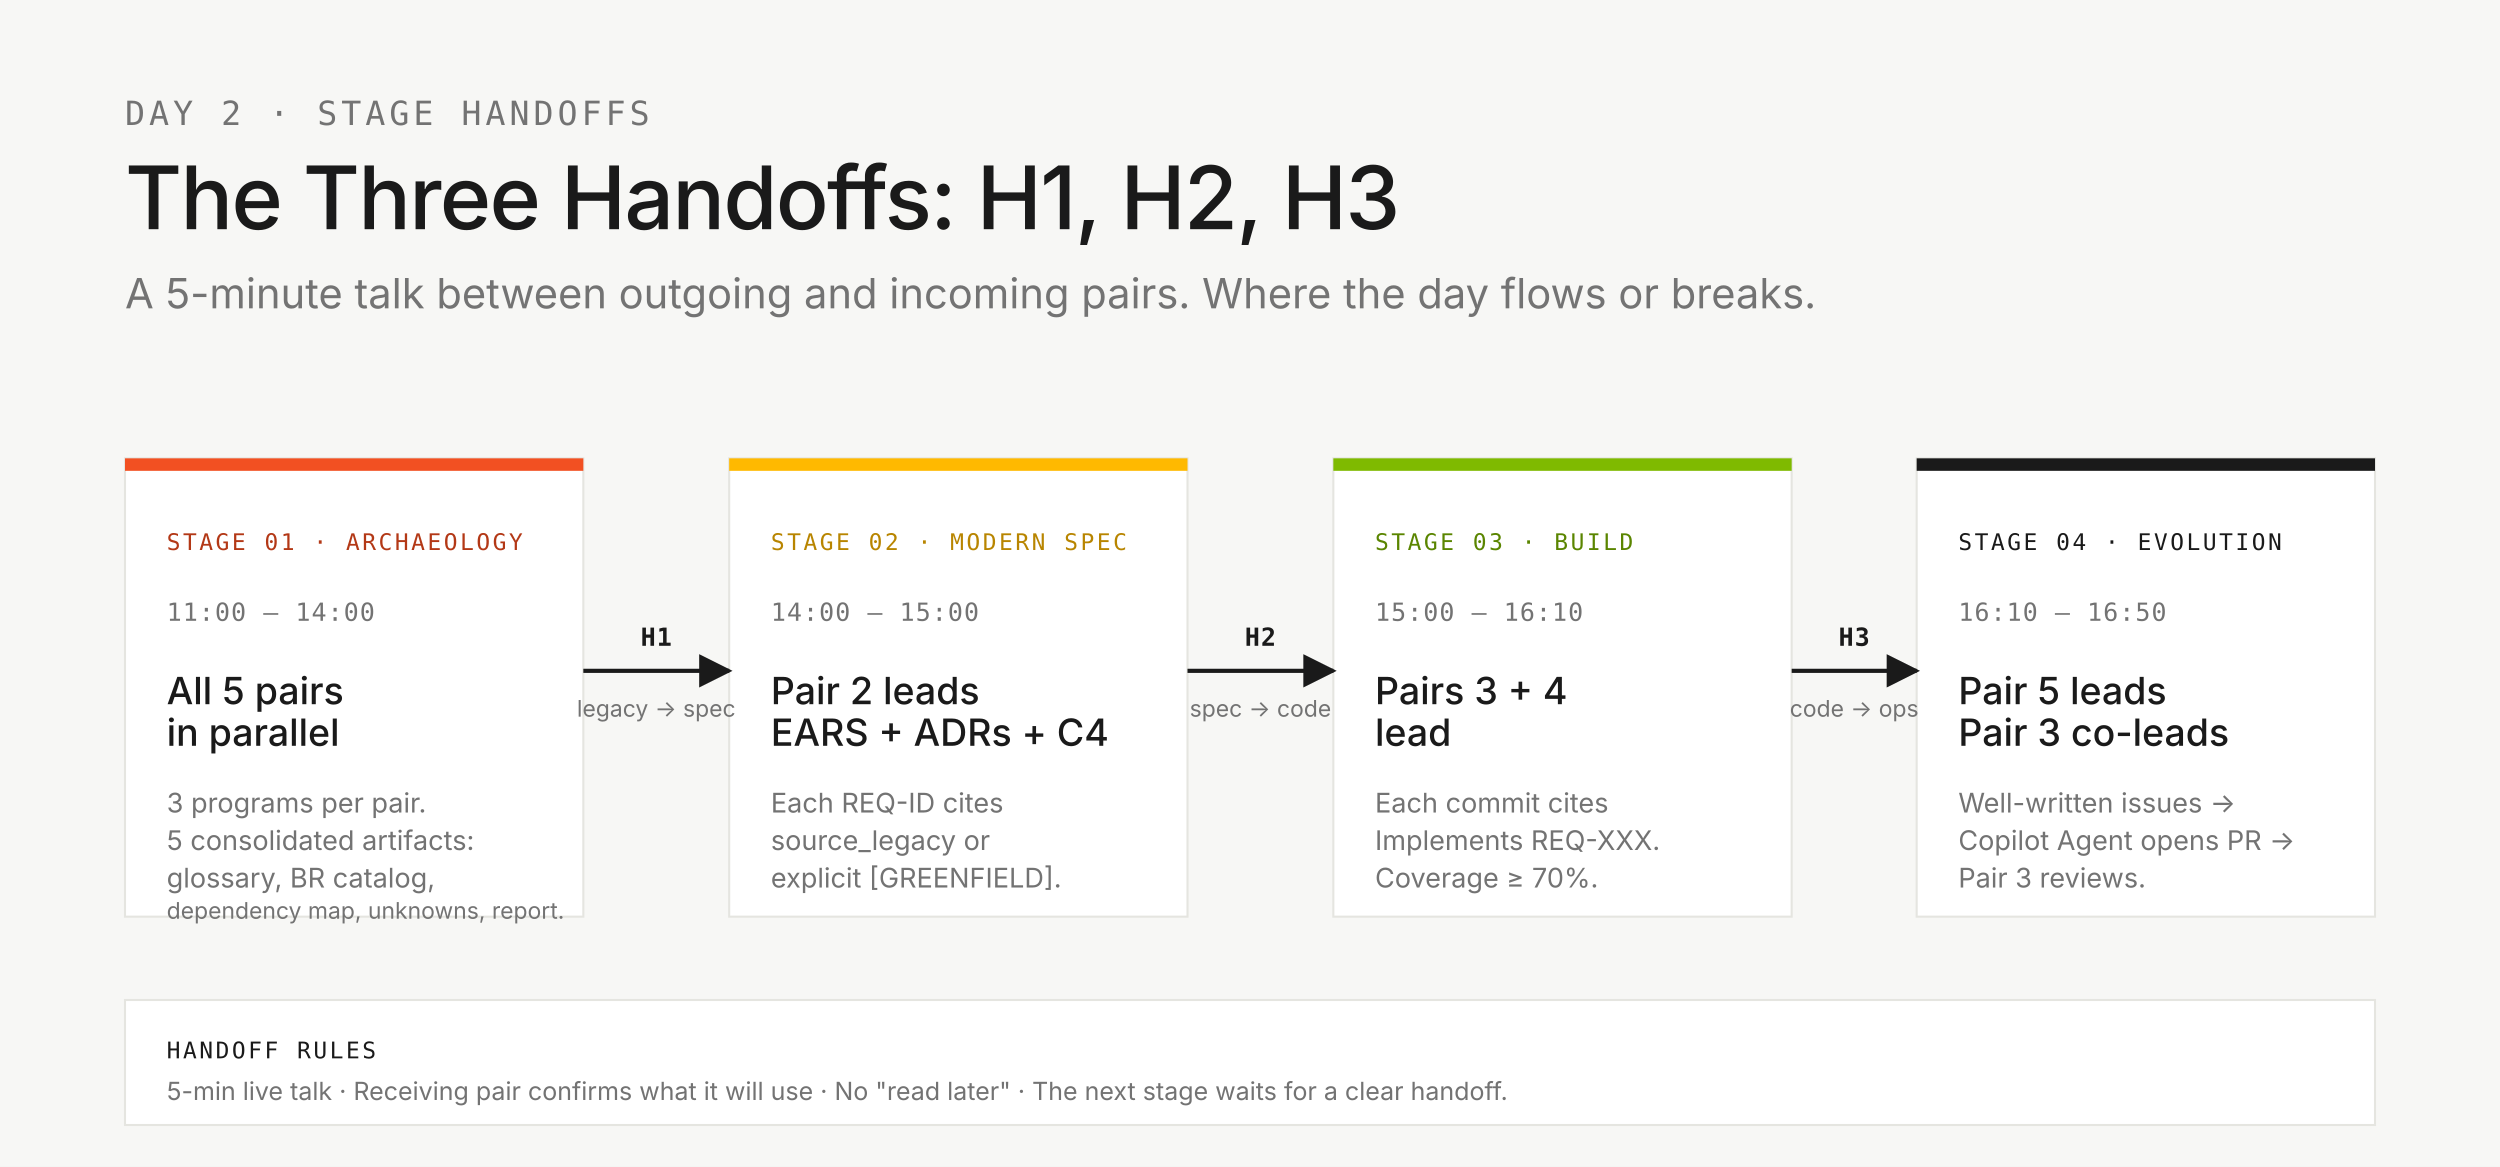
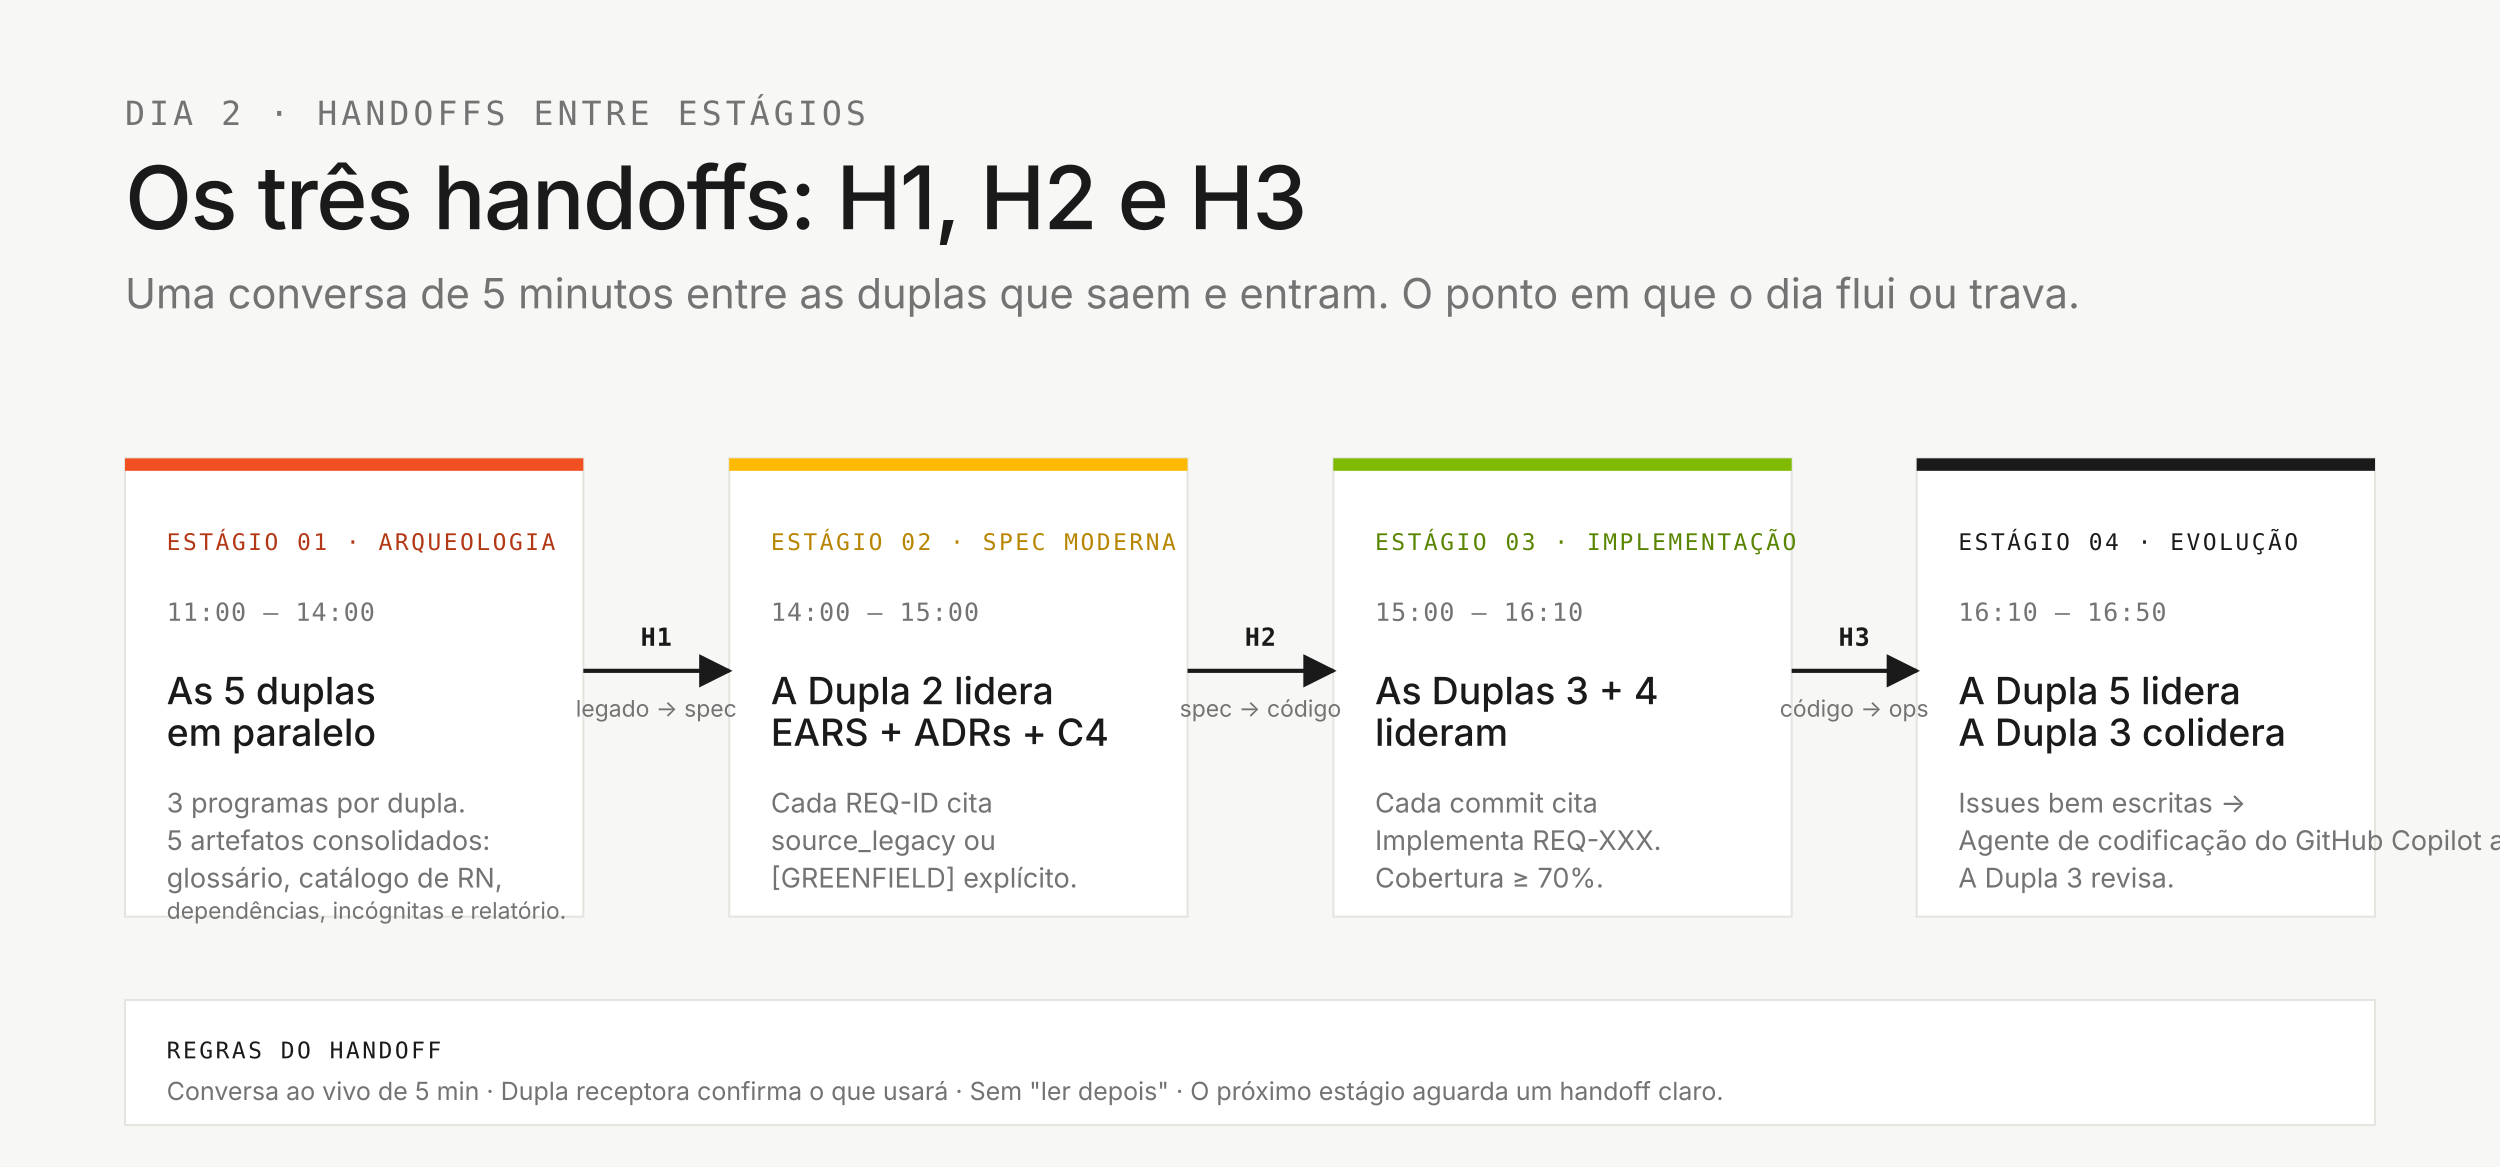
<svg xmlns="http://www.w3.org/2000/svg" viewBox="0 0 1200 560" font-family="Inter, system-ui, sans-serif">
  <rect width="1200" height="560" fill="#F7F7F5" />
-   <text x="60" y="60" fill="#737373" font-family="JetBrains Mono, monospace" font-size="16" font-weight="500" letter-spacing="1.9">DAY 2 · STAGE HANDOFFS</text>
-   <text x="60" y="110" fill="#1A1A1A" font-size="42" font-weight="500" letter-spacing="-0.8">The Three Handoffs: H1, H2, H3</text>
-   <text x="60" y="148" fill="#737373" font-size="20">A 5-minute talk between outgoing and incoming pairs. Where the day flows or breaks.</text>
+   <text x="60" y="60" fill="#737373" font-family="JetBrains Mono, monospace" font-size="16" font-weight="500" letter-spacing="1.9">DIA 2 · HANDOFFS ENTRE ESTÁGIOS</text>
+   <text x="60" y="110" fill="#1A1A1A" font-size="42" font-weight="500" letter-spacing="-0.8">Os três handoffs: H1, H2 e H3</text>
+   <text x="60" y="148" fill="#737373" font-size="20">Uma conversa de 5 minutos entre as duplas que saem e entram. O ponto em que o dia flui ou trava.</text>
  <g transform="translate(60, 220)">
    <rect width="220" height="220" fill="#FFFFFF" stroke="#E5E5E0" stroke-width="1" />
    <rect x="0" y="0" width="220" height="6" fill="#F25022" />
-     <text x="20" y="44" fill="#B33816" font-family="JetBrains Mono, monospace" font-size="11" font-weight="500" letter-spacing="1.2">STAGE 01 · ARCHAEOLOGY</text>
+     <text x="20" y="44" fill="#B33816" font-family="JetBrains Mono, monospace" font-size="11" font-weight="500" letter-spacing="1.2">ESTÁGIO 01 · ARQUEOLOGIA</text>
    <text x="20" y="78" fill="#737373" font-family="JetBrains Mono, monospace" font-size="12" letter-spacing="0.5">11:00 – 14:00</text>
-     <text x="20" y="118" fill="#1A1A1A" font-size="18" font-weight="500">All 5 pairs</text>
-     <text x="20" y="138" fill="#1A1A1A" font-size="18" font-weight="500">in parallel</text>
-     <text x="20" y="170" fill="#737373" font-size="13">3 programs per pair.</text>
-     <text x="20" y="188" fill="#737373" font-size="13">5 consolidated artifacts:</text>
-     <text x="20" y="206" fill="#737373" font-size="13">glossary, BR catalog,</text>
-     <text x="20" y="221" fill="#737373" font-size="11">dependency map, unknowns, report.</text>
+     <text x="20" y="118" fill="#1A1A1A" font-size="18" font-weight="500">As 5 duplas</text>
+     <text x="20" y="138" fill="#1A1A1A" font-size="18" font-weight="500">em paralelo</text>
+     <text x="20" y="170" fill="#737373" font-size="13">3 programas por dupla.</text>
+     <text x="20" y="188" fill="#737373" font-size="13">5 artefatos consolidados:</text>
+     <text x="20" y="206" fill="#737373" font-size="13">glossário, catálogo de RN,</text>
+     <text x="20" y="221" fill="#737373" font-size="11">dependências, incógnitas e relatório.</text>
  </g>
  <g transform="translate(350, 220)">
    <rect width="220" height="220" fill="#FFFFFF" stroke="#E5E5E0" stroke-width="1" />
    <rect x="0" y="0" width="220" height="6" fill="#FFB900" />
-     <text x="20" y="44" fill="#B88500" font-family="JetBrains Mono, monospace" font-size="11" font-weight="500" letter-spacing="1.2">STAGE 02 · MODERN SPEC</text>
+     <text x="20" y="44" fill="#B88500" font-family="JetBrains Mono, monospace" font-size="11" font-weight="500" letter-spacing="1.2">ESTÁGIO 02 · SPEC MODERNA</text>
    <text x="20" y="78" fill="#737373" font-family="JetBrains Mono, monospace" font-size="12" letter-spacing="0.5">14:00 – 15:00</text>
-     <text x="20" y="118" fill="#1A1A1A" font-size="18" font-weight="500">Pair 2 leads</text>
+     <text x="20" y="118" fill="#1A1A1A" font-size="18" font-weight="500">A Dupla 2 lidera</text>
    <text x="20" y="138" fill="#1A1A1A" font-size="18" font-weight="500">EARS + ADRs + C4</text>
-     <text x="20" y="170" fill="#737373" font-size="13">Each REQ-ID cites</text>
-     <text x="20" y="188" fill="#737373" font-size="13">source_legacy or</text>
-     <text x="20" y="206" fill="#737373" font-size="13">explicit [GREENFIELD].</text>
+     <text x="20" y="170" fill="#737373" font-size="13">Cada REQ-ID cita</text>
+     <text x="20" y="188" fill="#737373" font-size="13">source_legacy ou</text>
+     <text x="20" y="206" fill="#737373" font-size="13">[GREENFIELD] explícito.</text>
  </g>
  <g transform="translate(640, 220)">
    <rect width="220" height="220" fill="#FFFFFF" stroke="#E5E5E0" stroke-width="1" />
    <rect x="0" y="0" width="220" height="6" fill="#7FBA00" />
-     <text x="20" y="44" fill="#5A8500" font-family="JetBrains Mono, monospace" font-size="11" font-weight="500" letter-spacing="1.2">STAGE 03 · BUILD</text>
+     <text x="20" y="44" fill="#5A8500" font-family="JetBrains Mono, monospace" font-size="11" font-weight="500" letter-spacing="1.2">ESTÁGIO 03 · IMPLEMENTAÇÃO</text>
    <text x="20" y="78" fill="#737373" font-family="JetBrains Mono, monospace" font-size="12" letter-spacing="0.5">15:00 – 16:10</text>
-     <text x="20" y="118" fill="#1A1A1A" font-size="18" font-weight="500">Pairs 3 + 4</text>
-     <text x="20" y="138" fill="#1A1A1A" font-size="18" font-weight="500">lead</text>
-     <text x="20" y="170" fill="#737373" font-size="13">Each commit cites</text>
-     <text x="20" y="188" fill="#737373" font-size="13">Implements REQ-XXX.</text>
-     <text x="20" y="206" fill="#737373" font-size="13">Coverage ≥ 70%.</text>
+     <text x="20" y="118" fill="#1A1A1A" font-size="18" font-weight="500">As Duplas 3 + 4</text>
+     <text x="20" y="138" fill="#1A1A1A" font-size="18" font-weight="500">lideram</text>
+     <text x="20" y="170" fill="#737373" font-size="13">Cada commit cita</text>
+     <text x="20" y="188" fill="#737373" font-size="13">Implementa REQ-XXX.</text>
+     <text x="20" y="206" fill="#737373" font-size="13">Cobertura ≥ 70%.</text>
  </g>
  <g transform="translate(920, 220)">
    <rect width="220" height="220" fill="#FFFFFF" stroke="#E5E5E0" stroke-width="1" />
    <rect x="0" y="0" width="220" height="6" fill="#1A1A1A" />
-     <text x="20" y="44" fill="#1A1A1A" font-family="JetBrains Mono, monospace" font-size="11" font-weight="500" letter-spacing="1.2">STAGE 04 · EVOLUTION</text>
+     <text x="20" y="44" fill="#1A1A1A" font-family="JetBrains Mono, monospace" font-size="11" font-weight="500" letter-spacing="1.2">ESTÁGIO 04 · EVOLUÇÃO</text>
    <text x="20" y="78" fill="#737373" font-family="JetBrains Mono, monospace" font-size="12" letter-spacing="0.5">16:10 – 16:50</text>
-     <text x="20" y="118" fill="#1A1A1A" font-size="18" font-weight="500">Pair 5 leads</text>
-     <text x="20" y="138" fill="#1A1A1A" font-size="18" font-weight="500">Pair 3 co-leads</text>
-     <text x="20" y="170" fill="#737373" font-size="13">Well-written issues →</text>
-     <text x="20" y="188" fill="#737373" font-size="13">Copilot Agent opens PR →</text>
-     <text x="20" y="206" fill="#737373" font-size="13">Pair 3 reviews.</text>
+     <text x="20" y="118" fill="#1A1A1A" font-size="18" font-weight="500">A Dupla 5 lidera</text>
+     <text x="20" y="138" fill="#1A1A1A" font-size="18" font-weight="500">A Dupla 3 colidera</text>
+     <text x="20" y="170" fill="#737373" font-size="13">Issues bem escritas →</text>
+     <text x="20" y="188" fill="#737373" font-size="13">Agente de codificação do GitHub Copilot abre PR →</text>
+     <text x="20" y="206" fill="#737373" font-size="13">A Dupla 3 revisa.</text>
  </g>
  <g transform="translate(280, 322)">
    <line x1="0" y1="0" x2="70" y2="0" stroke="#1A1A1A" stroke-width="2" marker-end="url(#arrowBlack)" />
    <text x="35" y="-12" fill="#1A1A1A" font-family="JetBrains Mono, monospace" font-size="12" font-weight="600" letter-spacing="0.5" text-anchor="middle">H1</text>
-     <text x="35" y="22" fill="#737373" font-size="11" text-anchor="middle">legacy → spec</text>
+     <text x="35" y="22" fill="#737373" font-size="11" text-anchor="middle">legado → spec</text>
  </g>
  <g transform="translate(570, 322)">
    <line x1="0" y1="0" x2="70" y2="0" stroke="#1A1A1A" stroke-width="2" marker-end="url(#arrowBlack)" />
    <text x="35" y="-12" fill="#1A1A1A" font-family="JetBrains Mono, monospace" font-size="12" font-weight="600" letter-spacing="0.5" text-anchor="middle">H2</text>
-     <text x="35" y="22" fill="#737373" font-size="11" text-anchor="middle">spec → code</text>
+     <text x="35" y="22" fill="#737373" font-size="11" text-anchor="middle">spec → código</text>
  </g>
  <g transform="translate(860, 322)">
    <line x1="0" y1="0" x2="60" y2="0" stroke="#1A1A1A" stroke-width="2" marker-end="url(#arrowBlack)" />
    <text x="30" y="-12" fill="#1A1A1A" font-family="JetBrains Mono, monospace" font-size="12" font-weight="600" letter-spacing="0.5" text-anchor="middle">H3</text>
-     <text x="30" y="22" fill="#737373" font-size="11" text-anchor="middle">code → ops</text>
+     <text x="30" y="22" fill="#737373" font-size="11" text-anchor="middle">código → ops</text>
  </g>
  <defs>
    <marker id="arrowBlack" viewBox="0 0 10 10" refX="9" refY="5" markerWidth="8" markerHeight="8" orient="auto">
      <path d="M0,0 L10,5 L0,10 z" fill="#1A1A1A" />
    </marker>
  </defs>
  <g transform="translate(60, 480)">
    <rect width="1080" height="60" fill="#FFFFFF" stroke="#E5E5E0" stroke-width="1" />
-     <text x="20" y="28" fill="#1A1A1A" font-family="JetBrains Mono, monospace" font-size="11" font-weight="500" letter-spacing="1.2">HANDOFF RULES</text>
-     <text x="20" y="48" fill="#737373" font-size="12">5-min live talk · Receiving pair confirms what it will use · No "read later" · The next stage waits for a clear handoff.</text>
+     <text x="20" y="28" fill="#1A1A1A" font-family="JetBrains Mono, monospace" font-size="11" font-weight="500" letter-spacing="1.2">REGRAS DO HANDOFF</text>
+     <text x="20" y="48" fill="#737373" font-size="12">Conversa ao vivo de 5 min · Dupla receptora confirma o que usará · Sem "ler depois" · O próximo estágio aguarda um handoff claro.</text>
  </g>
</svg>
